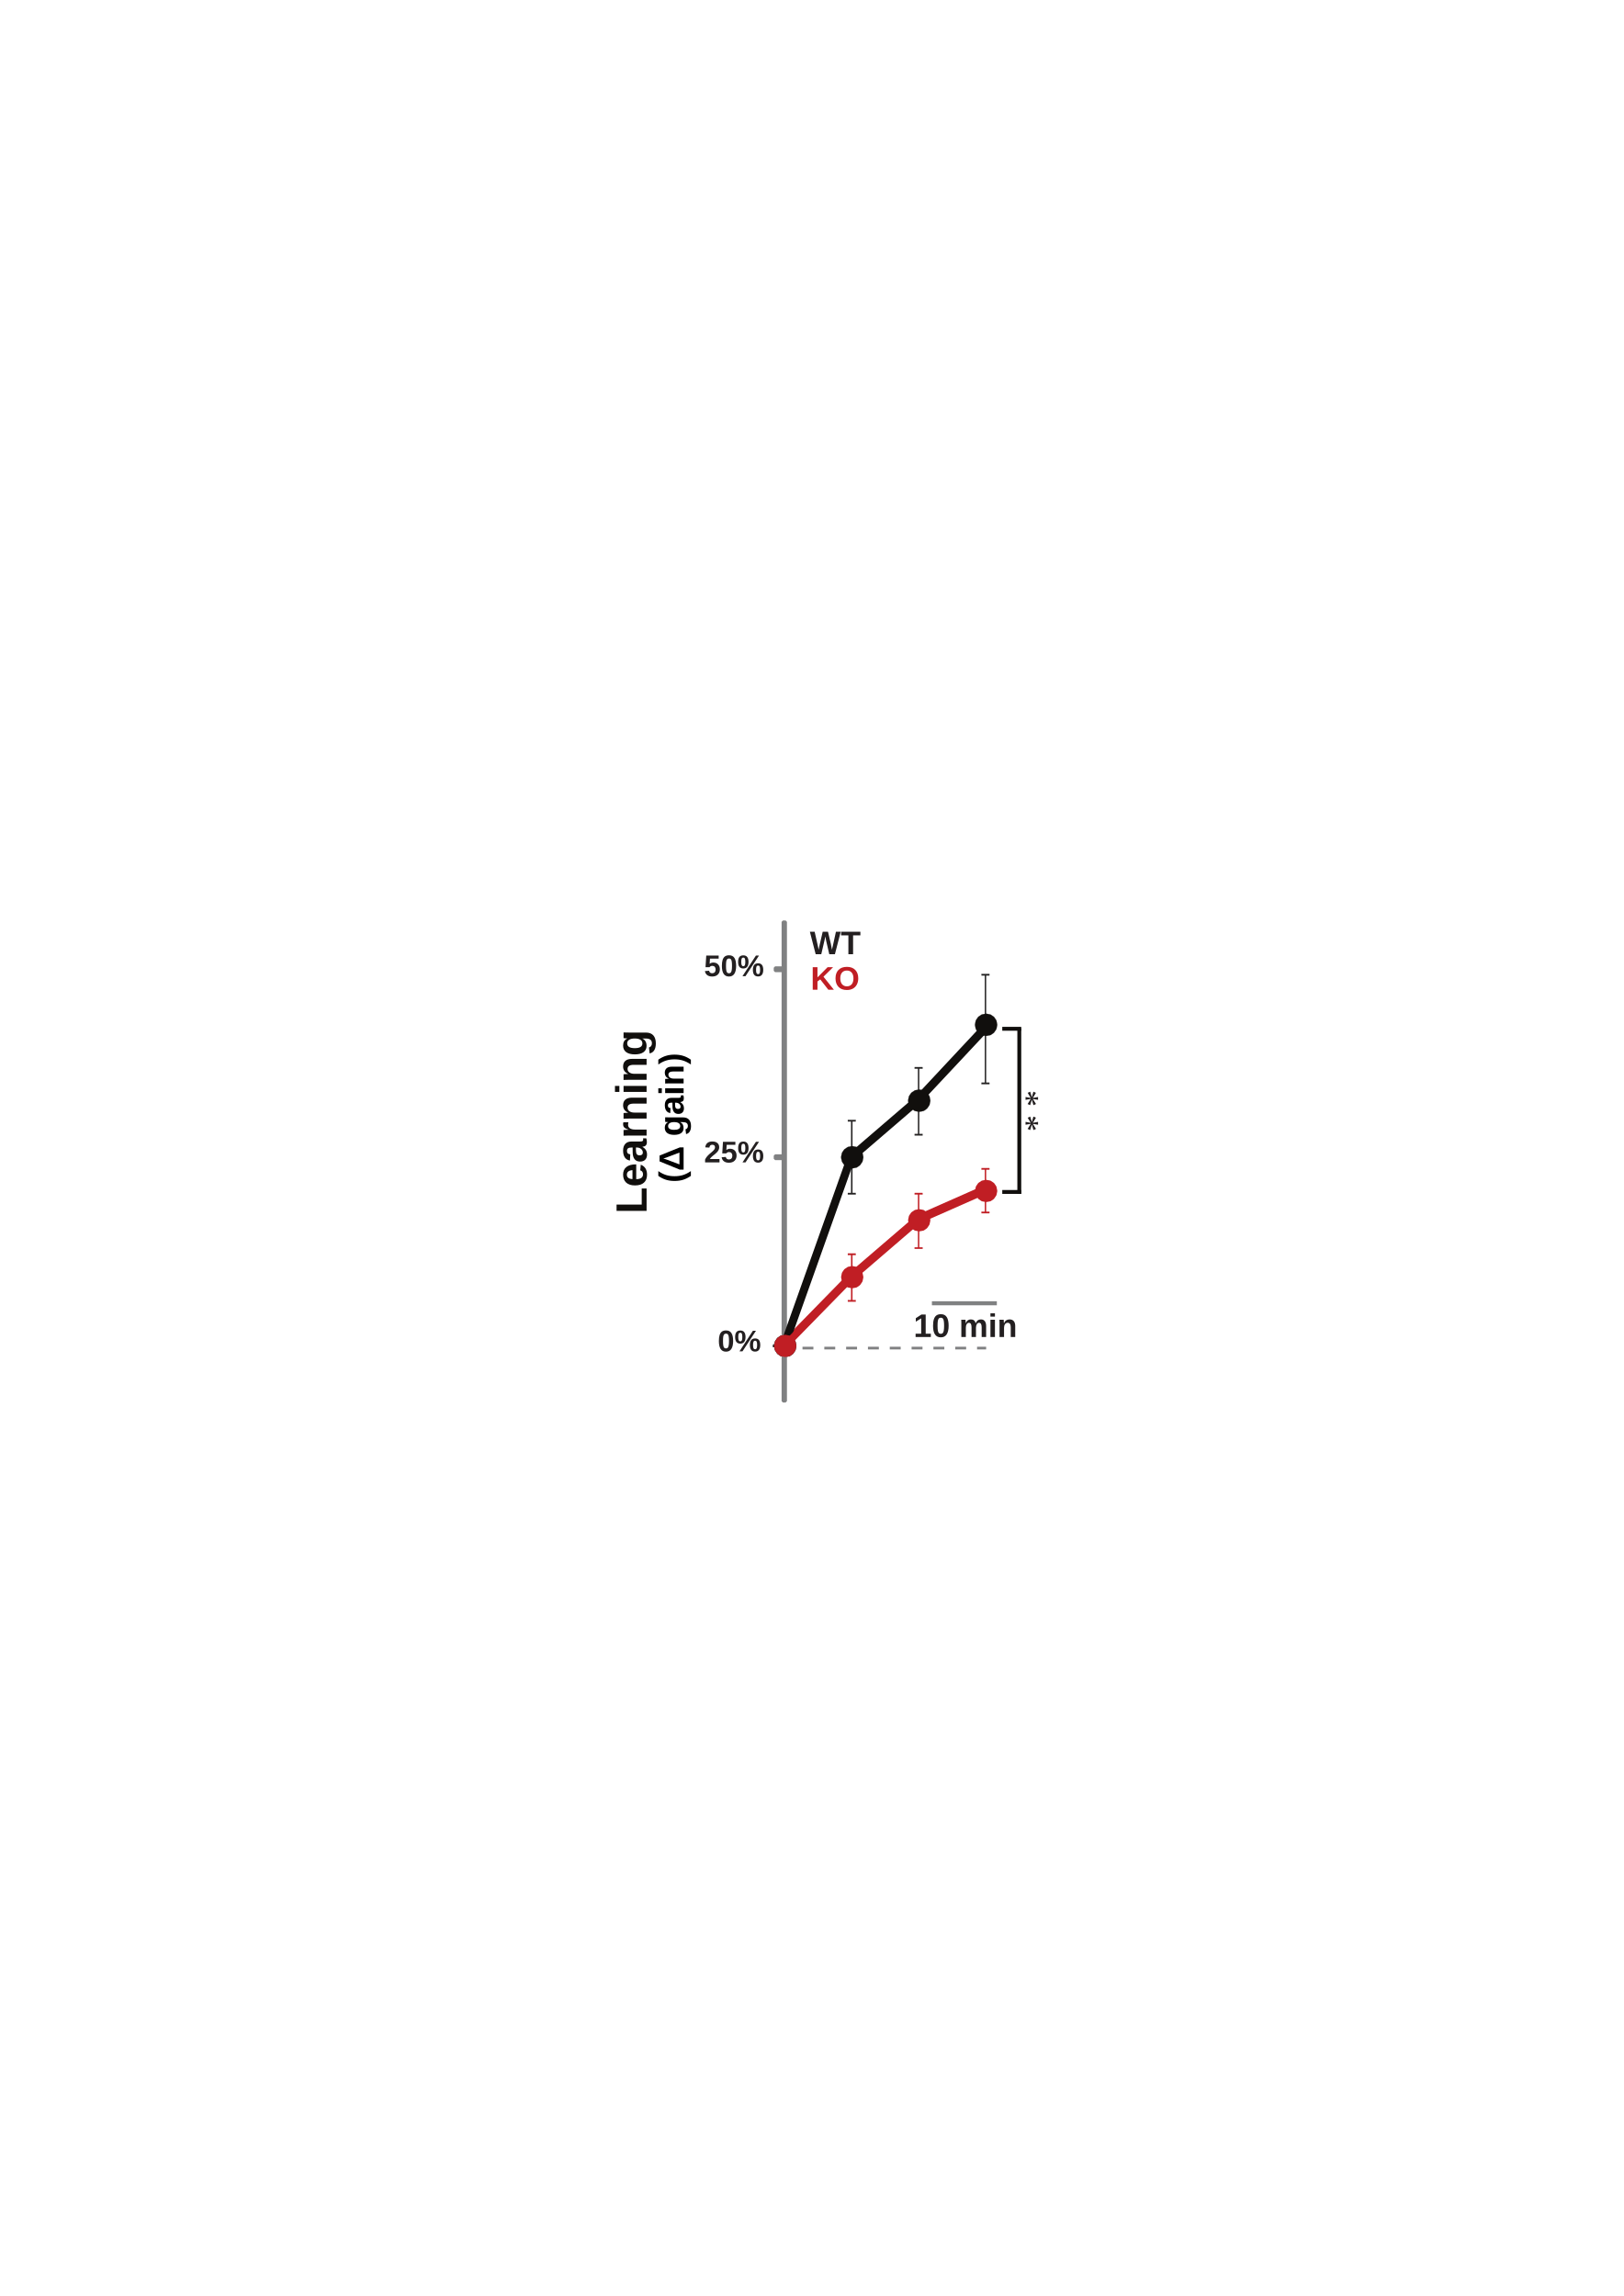
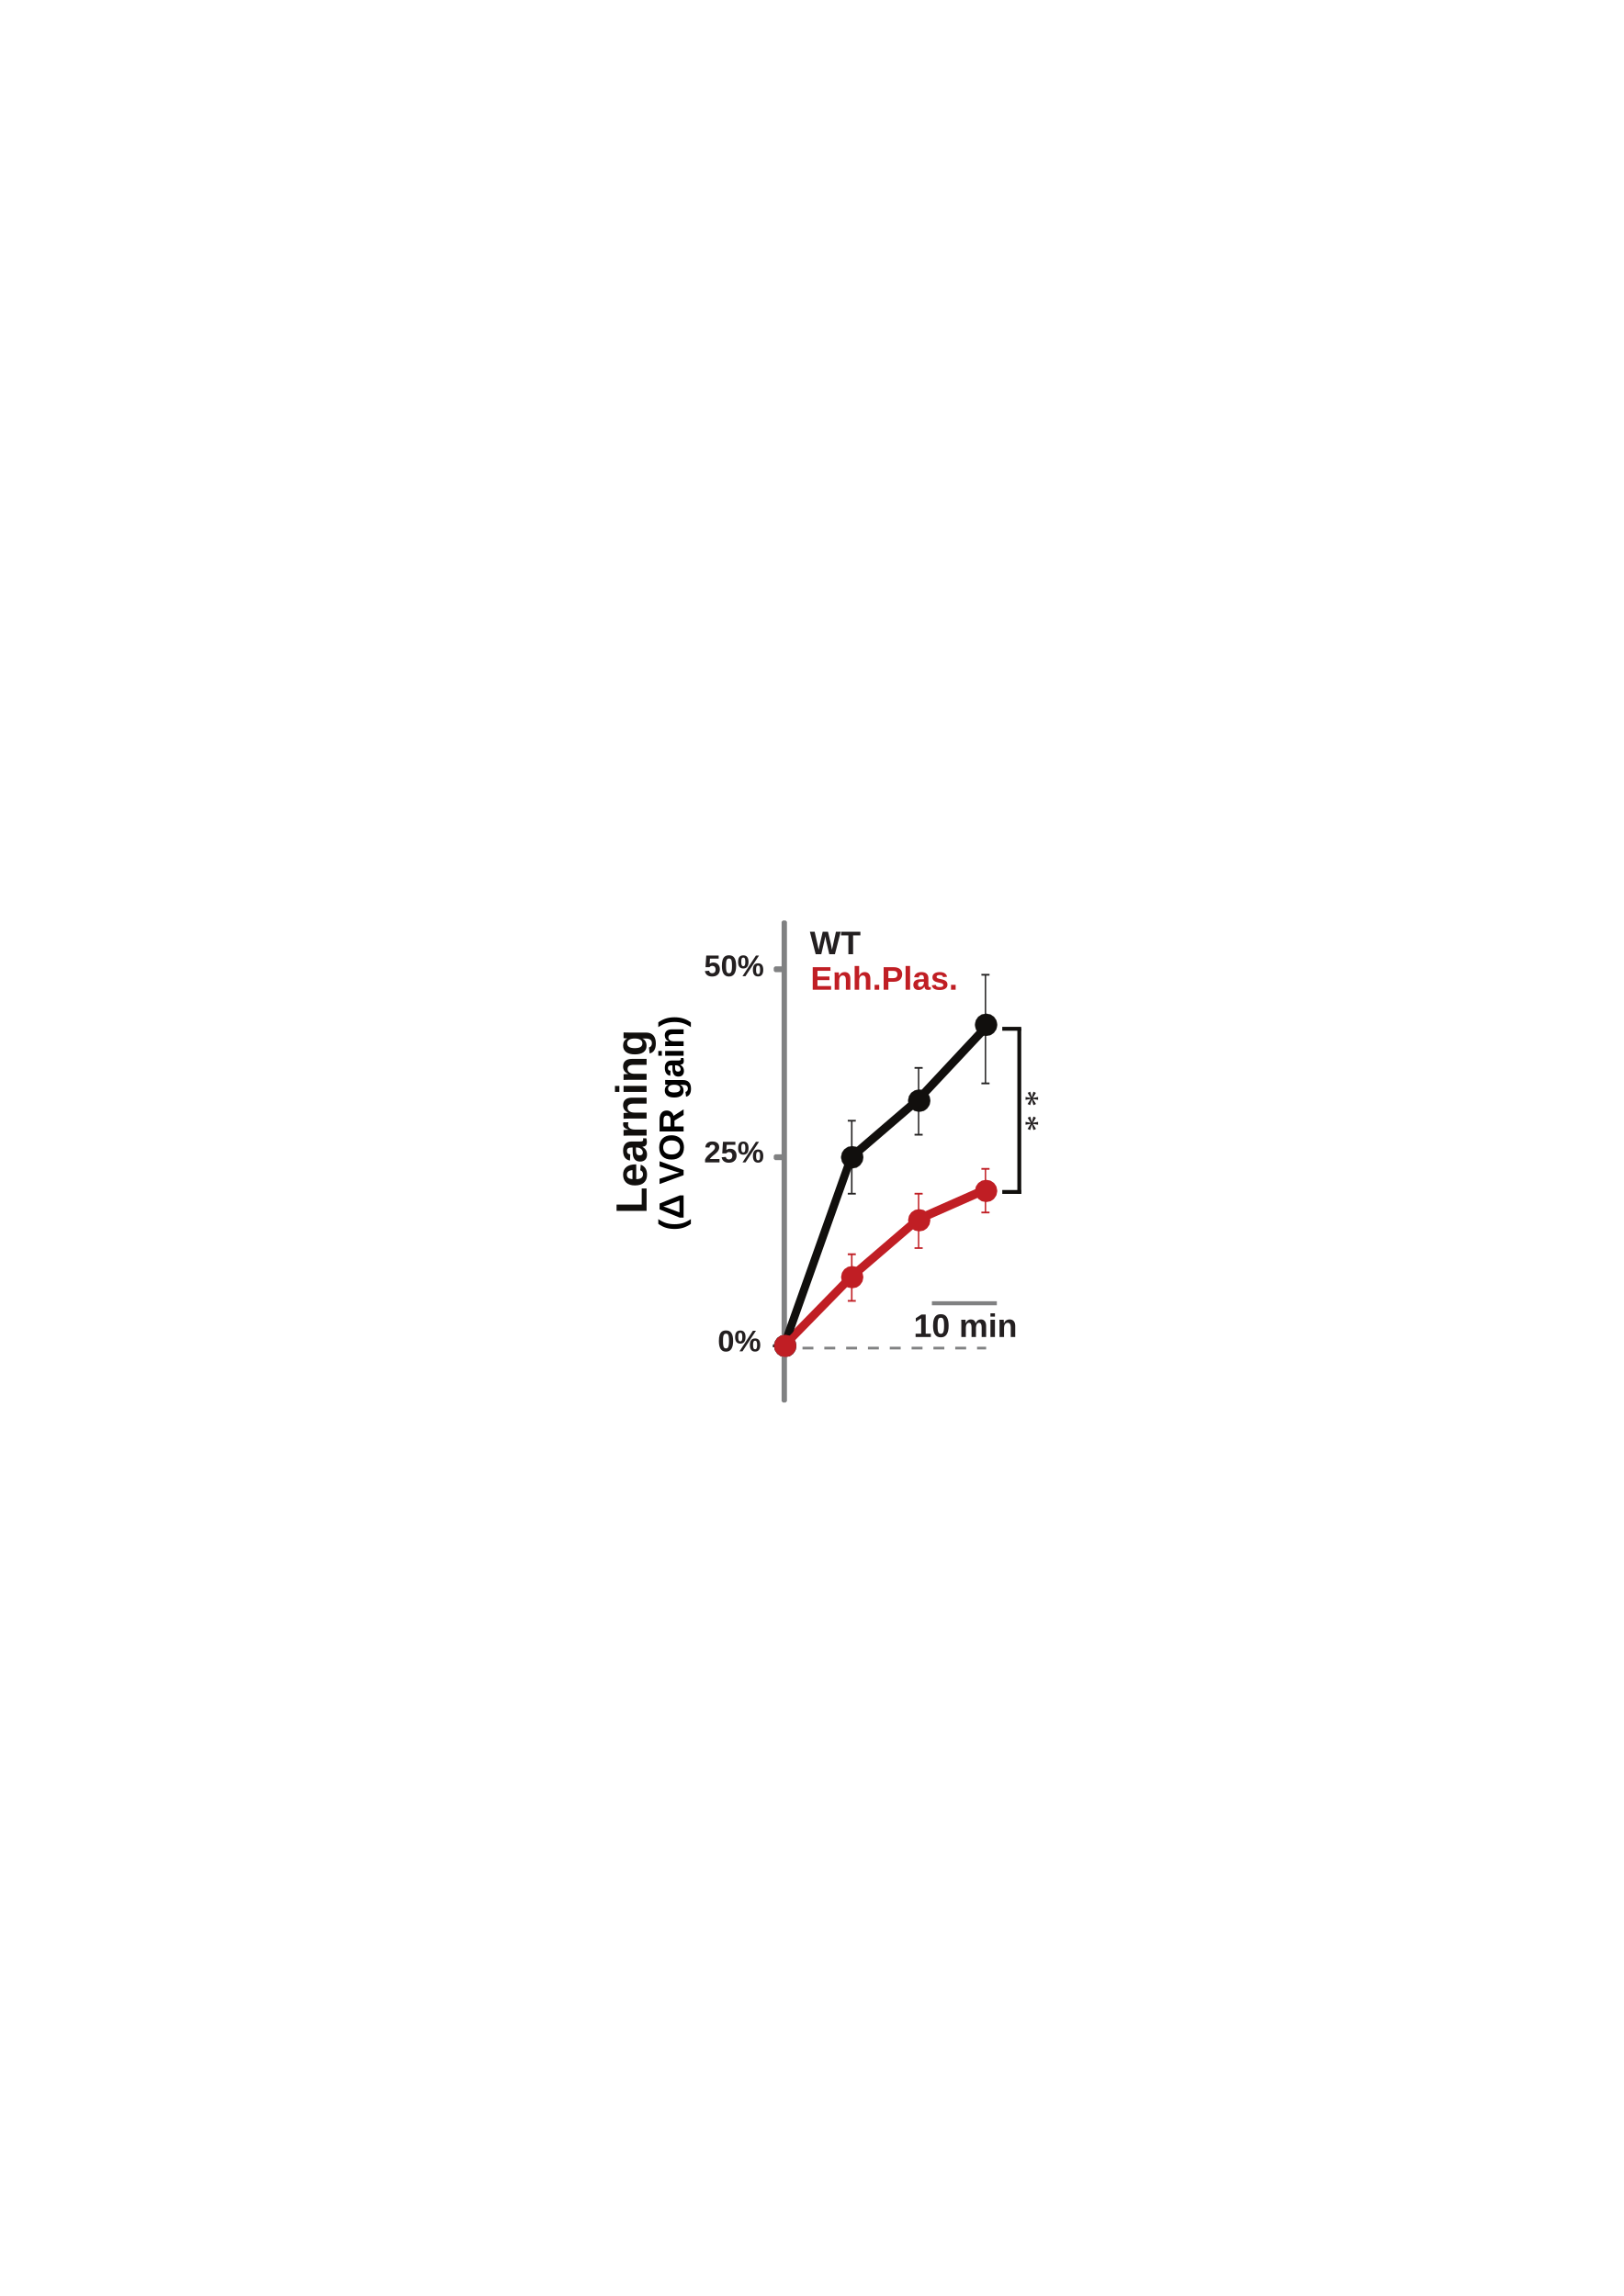
<svg xmlns="http://www.w3.org/2000/svg" width="744.094" height="1052.362" id="svg5054" version="1.1">
  <defs id="defs5056" />
  <g id="layer1">
    <path id="path184" style="fill:none;stroke:#808182;stroke-width:1.875;stroke-linecap:butt;stroke-linejoin:bevel;stroke-miterlimit:10;stroke-opacity:1;stroke-dasharray:none" d="m 427.069,597.349 29.755,0" />
    <text style="font-size:15px" id="text186" x="418.654" y="612.824">
      <tspan style="font-size:15px;font-variant:normal;font-weight:bold;writing-mode:lr-tb;fill:#231f20;fill-opacity:1;fill-rule:nonzero;stroke:none;font-family:Arial;-inkscape-font-specification:Arial-BoldMT" x="418.654 426.994 435.334 439.504 452.839 457.009" y="612.824" id="tspan188">10 min</tspan>
    </text>
    <path d="m 362.827,615.467 0.149,0.359 -0.9,-1.316 0.261,0.24 -1.312,-0.876 0.3,0.117 -1.651,-0.318 0.339,0 -1.653,0.318 0.3,-0.117 -1.314,0.876 0.264,-0.24 -0.902,1.316 0.151,-0.359 -0.339,1.636 0,-0.441 0.339,1.596 -0.151,-0.36 0.902,1.319 -0.225,-0.241 1.312,0.917 -0.338,-0.119 1.653,0.318 -0.339,0 1.651,-0.318 -0.338,0.119 1.314,-0.917 -0.225,0.241 0.9,-1.319 -0.149,0.36 0.338,-1.596 0,0.441 -0.338,-1.636 z m 2.101,1.195 c 0.037,0.16 0.037,0.281 0,0.441 l -0.338,1.591 c -0.037,0.122 -0.076,0.241 -0.151,0.36 l -0.901,1.317 c -0.074,0.077 -0.149,0.16 -0.225,0.239 l -1.312,0.917 c -0.113,0.039 -0.226,0.119 -0.339,0.119 l -1.65,0.319 c -0.114,0.04 -0.226,0.04 -0.339,0 l -1.651,-0.319 c -0.115,0 -0.225,-0.08 -0.338,-0.119 l -1.315,-0.917 c -0.075,-0.079 -0.15,-0.161 -0.225,-0.239 l -0.9,-1.317 c -0.076,-0.119 -0.114,-0.237 -0.151,-0.36 l -0.338,-1.591 c -0.037,-0.16 -0.037,-0.281 0,-0.441 l 0.338,-1.633 c 0.037,-0.122 0.075,-0.24 0.151,-0.359 l 0.9,-1.316 c 0.075,-0.08 0.15,-0.163 0.264,-0.24 l 1.312,-0.877 c 0.076,-0.037 0.186,-0.121 0.301,-0.121 l 1.651,-0.318 c 0.113,-0.041 0.225,-0.041 0.339,0 l 1.65,0.318 c 0.113,0 0.226,0.084 0.301,0.121 l 1.312,0.877 c 0.114,0.077 0.189,0.16 0.263,0.24 l 0.901,1.316 c 0.075,0.119 0.114,0.236 0.151,0.359 l 0.338,1.633 z" style="fill:#110f0d;fill-opacity:1;fill-rule:nonzero;stroke:none" id="path284" />
    <path id="path288" style="fill:none;stroke:#110f0d;stroke-width:0.077;stroke-linecap:butt;stroke-linejoin:round;stroke-miterlimit:10;stroke-opacity:1;stroke-dasharray:none" d="m 362.827,615.467 0.149,0.359 -0.9,-1.316 0.261,0.24 -1.312,-0.876 0.3,0.117 -1.651,-0.318 0.339,0 -1.653,0.318 0.3,-0.117 -1.314,0.876 0.264,-0.24 -0.902,1.316 0.151,-0.359 -0.339,1.636 0,-0.441 0.339,1.596 -0.151,-0.36 0.902,1.319 -0.225,-0.241 1.312,0.917 -0.338,-0.119 1.653,0.318 -0.339,0 1.651,-0.318 -0.338,0.119 1.314,-0.917 -0.225,0.241 0.9,-1.319 -0.149,0.36 0.338,-1.596 0,0.441 -0.338,-1.636 z m 2.101,1.195 c 0.037,0.16 0.037,0.281 0,0.441 l -0.338,1.591 c -0.037,0.122 -0.076,0.241 -0.151,0.36 l -0.901,1.317 c -0.074,0.077 -0.149,0.16 -0.225,0.239 l -1.312,0.917 c -0.113,0.039 -0.226,0.119 -0.339,0.119 l -1.65,0.319 c -0.114,0.04 -0.226,0.04 -0.339,0 l -1.651,-0.319 c -0.115,0 -0.225,-0.08 -0.338,-0.119 l -1.315,-0.917 c -0.075,-0.079 -0.15,-0.161 -0.225,-0.239 l -0.9,-1.317 c -0.076,-0.119 -0.114,-0.237 -0.151,-0.36 l -0.338,-1.591 c -0.037,-0.16 -0.037,-0.281 0,-0.441 l 0.338,-1.633 c 0.037,-0.122 0.075,-0.24 0.151,-0.359 l 0.9,-1.316 c 0.075,-0.08 0.15,-0.163 0.264,-0.24 l 1.312,-0.877 c 0.076,-0.037 0.186,-0.121 0.301,-0.121 l 1.651,-0.318 c 0.113,-0.041 0.225,-0.041 0.339,0 l 1.65,0.318 c 0.113,0 0.226,0.084 0.301,0.121 l 1.312,0.877 c 0.114,0.077 0.189,0.16 0.263,0.24 l 0.901,1.316 c 0.075,0.119 0.114,0.236 0.151,0.359 l 0.338,1.633 z" />
    <path d="m 364.047,616.88 c 0,2.275 -1.877,4.146 -4.206,4.146 -2.326,0 -4.204,-1.871 -4.204,-4.146 0,-2.312 1.877,-4.145 4.204,-4.145 2.329,0 4.206,1.833 4.206,4.145" style="fill:#110f0d;fill-opacity:1;fill-rule:nonzero;stroke:none" id="path290" />
    <path id="path294" style="fill:none;stroke:#c01e24;stroke-width:1.249;stroke-linecap:butt;stroke-linejoin:bevel;stroke-miterlimit:10;stroke-opacity:1;stroke-dasharray:none" d="m 358.661,615.48 30.629,-31.325 30.704,-26.386 c 0.076,-0.087 0.19,-0.177 0.263,-0.223 l 30.631,-13.527 c 0.639,-0.266 1.315,0.134 1.54,0.848 0.263,0.754 -0.075,1.555 -0.675,1.821 l -30.63,13.53 0.263,-0.18 -30.558,26.299 -30.629,31.323 c -0.489,0.492 -1.239,0.446 -1.69,-0.175 -0.412,-0.579 -0.375,-1.47 0.152,-2.004 z" />
    <path id="path298" style="fill:none;stroke:#808182;stroke-width:1.249;stroke-linecap:butt;stroke-linejoin:bevel;stroke-miterlimit:10;stroke-opacity:1;stroke-dasharray:5, 5;stroke-dashoffset:0" d="m 357.757,617.895 94.162,0" />
    <text transform="matrix(0,-0.9999937,1.000006,0,0,0)" id="text300" x="-556.335" y="296.314" style="font-size:15px">
      <tspan style="font-size:20px;font-variant:normal;font-weight:bold;writing-mode:lr-tb;fill:#110f0d;fill-opacity:1;fill-rule:nonzero;stroke:none;font-family:Arial;-inkscape-font-specification:Arial-BoldMT" x="-556.335 -544.115 -532.994 -521.874 -514.094 -501.874 -496.314 -484.094" y="296.314" id="tspan302">Learning</tspan>
      <tspan style="font-size:20px;font-variant:normal;font-weight:bold;writing-mode:lr-tb;fill:#110f0d;fill-opacity:1;fill-rule:nonzero;stroke:none;font-family:Arial;-inkscape-font-specification:Arial-BoldMT" x="-556.335 -544.115 -532.994 -521.874 -514.094 -501.874 -496.314 -484.094" y="296.314" id="tspan5223" />
    </text>
    <text style="font-size:15px" id="text308" x="371.13" y="437.372">
      <tspan style="font-size:15px;font-variant:normal;font-weight:bold;writing-mode:lr-tb;fill:#231f20;fill-opacity:1;fill-rule:nonzero;stroke:none;font-family:Arial;-inkscape-font-specification:Arial-BoldMT" x="371.13 385.29" y="437.372" id="tspan310">WT</tspan>
    </text>
    <text style="font-size:15px" id="text352" x="322.636" y="532.791">
      <tspan style="font-size:13.75px;font-variant:normal;font-weight:bold;writing-mode:lr-tb;fill:#231f20;fill-opacity:1;fill-rule:nonzero;stroke:none;font-family:Arial;-inkscape-font-specification:Arial-BoldMT" x="322.636 330.281 337.926" y="532.791" id="tspan354">25%</tspan>
    </text>
    <text style="font-size:15px" id="text356" x="328.893" y="619.389">
      <tspan style="font-size:13.75px;font-variant:normal;font-weight:bold;writing-mode:lr-tb;fill:#231f20;fill-opacity:1;fill-rule:nonzero;stroke:none;font-family:Arial;-inkscape-font-specification:Arial-BoldMT" x="328.893 336.538" y="619.389" id="tspan358">0%</tspan>
    </text>
    <text style="font-size:15px" id="text360" x="322.623" y="447.445">
      <tspan style="font-size:13.75px;font-variant:normal;font-weight:bold;writing-mode:lr-tb;fill:#231f20;fill-opacity:1;fill-rule:nonzero;stroke:none;font-family:Arial;-inkscape-font-specification:Arial-BoldMT" x="322.623 330.268 337.913" y="447.445" id="tspan362">50%</tspan>
    </text>
    <path d="m 358.81,422.51 1.201,0 0,219.704 -1.201,0 0,-219.704 z" style="fill:none;stroke:#808182;stroke-width:1.249;stroke-linecap:butt;stroke-linejoin:bevel;stroke-miterlimit:10;stroke-opacity:1;stroke-dasharray:none" id="path364" />
    <path d="m 355.206,443.547 4.204,0 0,1.425 -4.204,0 0,-1.425 z m 0,86.145 4.204,0 0,1.425 -4.204,0 0,-1.425 z m 0,86.146 4.204,0 0,1.421 -4.204,0 0,-1.421 z" style="fill:#808182;fill-opacity:1;fill-rule:nonzero;stroke:#808182;stroke-width:1.249;stroke-linecap:butt;stroke-linejoin:bevel;stroke-miterlimit:10;stroke-opacity:1;stroke-dasharray:none" id="path366" />
    <path id="path370" style="fill:none;stroke:#242222;stroke-width:1.249;stroke-linecap:butt;stroke-linejoin:round;stroke-miterlimit:10;stroke-opacity:1;stroke-dasharray:none" d="m 354.159,616.905 3.604,0 m -3.604,0 3.604,0 m -1.802,0 0,0" />
    <path d="m 388.538,513.672 3.604,0 -3.604,0 z m 0,33.461 3.604,0 -3.604,0 z m 1.801,0 0,-16.73 0,-16.731 0,33.461 z" style="fill:#110f0d;fill-opacity:1;fill-rule:nonzero;stroke:none" id="path372" />
    <path d="m 388.539,513.317 3.604,0 0,0.713 -3.604,0 0,-0.713 z m 0,33.464 3.604,0 0,0.708 -3.604,0 0,-0.708 z m 1.502,0.352 0,-16.73 0,-16.73 0.6,0 0,16.73 0,16.73 -0.6,0 z" style="fill:#242222;fill-opacity:1;fill-rule:nonzero;stroke:none" id="path374" />
    <path d="m 388.539,513.317 3.604,0 0,0.713 -3.604,0 0,-0.713 z m 0,33.464 3.604,0 0,0.708 -3.604,0 0,-0.708 z m 1.502,0.352 0,-16.73 0,-16.73 0.6,0 0,16.73 0,16.73 -0.6,0 z" style="fill:none;stroke:#242222;stroke-width:0.077;stroke-linecap:butt;stroke-linejoin:round;stroke-miterlimit:10;stroke-opacity:1;stroke-dasharray:none" id="path376" />
    <path d="m 419.168,489.468 3.604,0 -3.604,0 z m 0,30.613 3.604,0 -3.604,0 z m 1.801,0 0,-15.307 0,-15.305 0,30.613 z" style="fill:#110f0d;fill-opacity:1;fill-rule:nonzero;stroke:none" id="path378" />
    <path d="m 419.169,489.112 3.604,0 0,0.709 -3.604,0 0,-0.709 z m 0,30.613 3.604,0 0,0.709 -3.604,0 0,-0.709 z m 1.501,0.357 0,-15.307 0,-15.306 0.601,0 0,15.306 0,15.307 -0.601,0 z" style="fill:#242222;fill-opacity:1;fill-rule:nonzero;stroke:none" id="path380" />
    <path d="m 419.169,489.112 3.604,0 0,0.71 -3.604,0 0,-0.71 z m 0,30.613 3.604,0 0,0.71 -3.604,0 0,-0.71 z m 1.501,0.357 0,-15.307 0,-15.306 0.601,0 0,15.306 0,15.307 -0.601,0 z" style="fill:none;stroke:#242222;stroke-width:0.077;stroke-linecap:butt;stroke-linejoin:round;stroke-miterlimit:10;stroke-opacity:1;stroke-dasharray:none" id="path382" />
    <path d="m 449.799,446.751 3.604,0 -3.604,0 z m 0,49.836 3.604,0 -3.604,0 z m 1.801,0 0,-24.919 0,-24.918 0,49.836 z" style="fill:#110f0d;fill-opacity:1;fill-rule:nonzero;stroke:none" id="path384" />
    <path d="m 449.799,446.394 3.604,0 0,0.71 -3.604,0 0,-0.71 z m 0,49.837 3.604,0 0,0.711 -3.604,0 0,-0.711 z m 1.501,0.355 0,-24.919 0,-24.916 0.601,0 0,24.916 0,24.919 -0.601,0 z" style="fill:#242222;fill-opacity:1;fill-rule:nonzero;stroke:none" id="path386" />
    <path d="m 449.799,446.394 3.604,0 0,0.711 -3.604,0 0,-0.711 z m 0,49.837 3.604,0 0,0.711 -3.604,0 0,-0.711 z m 1.501,0.355 0,-24.919 0,-24.916 0.601,0 0,24.916 0,24.919 -0.601,0 z" style="fill:none;stroke:#242222;stroke-width:0.077;stroke-linecap:butt;stroke-linejoin:round;stroke-miterlimit:10;stroke-opacity:1;stroke-dasharray:none" id="path388" />
    <path d="m 388.538,574.9 3.604,0 -3.604,0 z m 0,21.356 3.604,0 -3.604,0 z m 1.801,0 0,-10.676 0,-10.68 0,21.356 z" style="fill:#110f0d;fill-opacity:1;fill-rule:nonzero;stroke:none" id="path390" />
    <path d="m 388.539,574.544 3.604,0 0,0.711 -3.604,0 0,-0.711 z m 0,21.359 3.604,0 0,0.714 -3.604,0 0,-0.714 z m 1.502,0.354 0,-10.676 0,-10.68 0.6,0 0,10.68 0,10.676 -0.6,0 z" style="fill:#c01e24;fill-opacity:1;fill-rule:nonzero;stroke:none" id="path392" />
    <path d="m 388.539,574.544 3.604,0 0,0.711 -3.604,0 0,-0.711 z m 0,21.359 3.604,0 0,0.714 -3.604,0 0,-0.714 z m 1.502,0.354 0,-10.676 0,-10.68 0.6,0 0,10.68 0,10.676 -0.6,0 z" style="fill:none;stroke:#c01e24;stroke-width:0.077;stroke-linecap:butt;stroke-linejoin:round;stroke-miterlimit:10;stroke-opacity:1;stroke-dasharray:none" id="path394" />
    <path d="m 419.168,547.133 3.604,0 -3.604,0 z m 0,24.919 3.604,0 -3.604,0 z m 1.801,0 0,-12.459 0,-12.46 0,24.919 z" style="fill:#110f0d;fill-opacity:1;fill-rule:nonzero;stroke:none" id="path396" />
    <path d="m 419.169,546.78 3.604,0 0,0.708 -3.604,0 0,-0.708 z m 0,24.915 3.604,0 0,0.713 -3.604,0 0,-0.713 z m 1.501,0.356 0,-12.459 0,-12.46 0.601,0 0,12.46 0,12.459 -0.601,0 z" style="fill:#c01e24;fill-opacity:1;fill-rule:nonzero;stroke:none" id="path398" />
    <path d="m 419.169,546.78 3.604,0 0,0.708 -3.604,0 0,-0.708 z m 0,24.915 3.604,0 0,0.713 -3.604,0 0,-0.713 z m 1.501,0.356 0,-12.459 0,-12.46 0.601,0 0,12.46 0,12.459 -0.601,0 z" style="fill:none;stroke:#c01e24;stroke-width:0.077;stroke-linecap:butt;stroke-linejoin:round;stroke-miterlimit:10;stroke-opacity:1;stroke-dasharray:none" id="path400" />
    <path d="m 449.799,535.744 3.604,0 -3.604,0 z m 0,19.979 3.604,0 -3.604,0 z m 1.801,0 0,-9.965 0,-10.014 0,19.979 z" style="fill:#110f0d;fill-opacity:1;fill-rule:nonzero;stroke:none" id="path402" />
    <path d="m 449.799,535.389 3.604,0 0,0.71 -3.604,0 0,-0.71 z m 0,19.976 3.604,0 0,0.714 -3.604,0 0,-0.714 z m 1.501,0.357 0,-9.965 0,-10.014 0.601,0 0,10.014 0,9.965 -0.601,0 z" style="fill:#c01e24;fill-opacity:1;fill-rule:nonzero;stroke:none" id="path404" />
    <path d="m 449.799,535.389 3.604,0 0,0.71 -3.604,0 0,-0.71 z m 0,19.976 3.604,0 0,0.714 -3.604,0 0,-0.714 z m 1.501,0.357 0,-9.965 0,-10.014 0.601,0 0,10.014 0,9.965 -0.601,0 z" style="fill:none;stroke:#c01e24;stroke-width:0.077;stroke-linecap:butt;stroke-linejoin:round;stroke-miterlimit:10;stroke-opacity:1;stroke-dasharray:none" id="path406" />
    <path d="m 358.322,616.014 30.63,-86.142 c 0.074,-0.223 0.224,-0.446 0.412,-0.579 l 30.63,-26.344 30.517,-32.66 c 0.487,-0.534 1.239,-0.489 1.689,0.091 0.451,0.578 0.414,1.468 -0.075,2.001 l -30.742,32.836 -30.63,26.345 0.412,-0.58 -30.63,86.145 c -0.263,0.711 -0.976,1.069 -1.576,0.756 -0.601,-0.311 -0.901,-1.156 -0.637,-1.87" style="fill:#110f0d;fill-opacity:1;fill-rule:nonzero;stroke:none" id="path408" />
    <path id="path412" style="fill:none;stroke:#110f0d;stroke-width:1.249;stroke-linecap:butt;stroke-linejoin:bevel;stroke-miterlimit:10;stroke-opacity:1;stroke-dasharray:none" d="m 358.322,616.014 30.63,-86.142 c 0.074,-0.223 0.224,-0.446 0.412,-0.579 l 30.63,-26.344 30.517,-32.66 c 0.487,-0.534 1.239,-0.489 1.689,0.091 0.451,0.578 0.414,1.468 -0.075,2.001 l -30.742,32.836 -30.63,26.345 0.412,-0.58 -30.63,86.145 c -0.263,0.711 -0.976,1.069 -1.576,0.756 -0.601,-0.311 -0.901,-1.156 -0.637,-1.87 z" />
    <path d="m 358.661,615.48 30.629,-31.325 30.704,-26.386 c 0.076,-0.087 0.19,-0.177 0.263,-0.223 l 30.631,-13.527 c 0.639,-0.266 1.315,0.134 1.54,0.848 0.263,0.754 -0.075,1.555 -0.675,1.821 l -30.63,13.53 0.263,-0.18 -30.558,26.299 -30.629,31.323 c -0.489,0.492 -1.239,0.446 -1.69,-0.175 -0.412,-0.579 -0.375,-1.47 0.152,-2.004" style="fill:#c01e24;fill-opacity:1;fill-rule:nonzero;stroke:none" id="path414" />
    <path id="path418" style="fill:none;stroke:#110f0d;stroke-width:1.783;stroke-linecap:square;stroke-linejoin:miter;stroke-miterlimit:10;stroke-opacity:1;stroke-dasharray:none" d="m 467.11,472.177 0,74.147" />
    <path id="path422" style="fill:none;stroke:#110f0d;stroke-width:1.783;stroke-linecap:square;stroke-linejoin:miter;stroke-miterlimit:10;stroke-opacity:1;stroke-dasharray:none" d="m 460.2,471.541 6.91,0" />
    <path id="path426" style="fill:none;stroke:#110f0d;stroke-width:1.783;stroke-linecap:square;stroke-linejoin:miter;stroke-miterlimit:10;stroke-opacity:1;stroke-dasharray:none" d="m 460.2,546.325 6.91,0" />
    <path d="m 424.237,557.889 0.149,0.359 -0.901,-1.316 0.263,0.24 -1.312,-0.876 0.3,0.117 -1.651,-0.318 0.339,0 -1.653,0.318 0.3,-0.117 -1.314,0.876 0.264,-0.24 -0.902,1.316 0.151,-0.359 -0.339,1.636 0,-0.441 0.339,1.596 -0.151,-0.36 0.902,1.319 -0.225,-0.241 1.312,0.917 -0.338,-0.119 1.653,0.318 -0.339,0 1.651,-0.318 -0.338,0.119 1.314,-0.917 -0.226,0.241 0.901,-1.319 -0.149,0.36 0.338,-1.596 0,0.441 -0.338,-1.636 z m 2.101,1.195 c 0.037,0.16 0.037,0.281 0,0.441 l -0.338,1.591 c -0.037,0.122 -0.076,0.241 -0.151,0.36 l -0.901,1.317 c -0.074,0.077 -0.149,0.159 -0.225,0.239 l -1.312,0.917 c -0.113,0.039 -0.226,0.119 -0.339,0.119 l -1.65,0.319 c -0.114,0.04 -0.226,0.04 -0.339,0 l -1.651,-0.319 c -0.116,0 -0.225,-0.08 -0.338,-0.119 l -1.315,-0.917 c -0.075,-0.08 -0.15,-0.161 -0.225,-0.239 l -0.9,-1.317 c -0.076,-0.119 -0.114,-0.237 -0.152,-0.36 l -0.336,-1.591 c -0.037,-0.16 -0.037,-0.281 0,-0.441 l 0.336,-1.633 c 0.039,-0.124 0.076,-0.24 0.152,-0.359 l 0.9,-1.316 c 0.075,-0.08 0.15,-0.163 0.264,-0.24 l 1.312,-0.877 c 0.076,-0.037 0.185,-0.121 0.301,-0.121 l 1.651,-0.318 c 0.113,-0.041 0.225,-0.041 0.339,0 l 1.65,0.318 c 0.113,0 0.226,0.084 0.301,0.121 l 1.312,0.877 c 0.114,0.077 0.189,0.16 0.263,0.24 l 0.901,1.316 c 0.075,0.119 0.114,0.235 0.151,0.359 l 0.338,1.633 z" style="fill:#c01e24;fill-opacity:1;fill-rule:nonzero;stroke:none" id="path446" />
    <path d="m 425.457,559.302 c 0,2.275 -1.877,4.146 -4.206,4.146 -2.326,0 -4.204,-1.871 -4.204,-4.146 0,-2.312 1.877,-4.145 4.204,-4.145 2.329,0 4.206,1.833 4.206,4.145" style="fill:#c01e24;fill-opacity:1;fill-rule:nonzero;stroke:none" id="path448" />
    <path d="m 454.886,468.305 0.149,0.359 -0.901,-1.316 0.263,0.24 -1.312,-0.876 0.3,0.117 -1.651,-0.318 0.339,0 -1.653,0.318 0.3,-0.117 -1.314,0.876 0.264,-0.24 -0.902,1.316 0.151,-0.359 -0.339,1.636 0,-0.441 0.339,1.596 -0.151,-0.36 0.902,1.319 -0.225,-0.241 1.312,0.917 -0.338,-0.119 1.653,0.318 -0.339,0 1.651,-0.318 -0.338,0.119 1.314,-0.917 -0.226,0.241 0.901,-1.319 -0.149,0.36 0.338,-1.596 0,0.441 -0.338,-1.636 z m 2.101,1.195 c 0.037,0.16 0.037,0.281 0,0.441 l -0.338,1.591 c -0.037,0.122 -0.076,0.241 -0.151,0.36 l -0.901,1.317 c -0.074,0.077 -0.149,0.159 -0.225,0.239 l -1.312,0.917 c -0.113,0.039 -0.226,0.119 -0.339,0.119 l -1.65,0.319 c -0.114,0.04 -0.226,0.04 -0.339,0 l -1.651,-0.319 c -0.115,0 -0.225,-0.08 -0.338,-0.119 l -1.315,-0.917 c -0.075,-0.08 -0.15,-0.161 -0.225,-0.239 l -0.9,-1.317 c -0.076,-0.119 -0.114,-0.237 -0.151,-0.36 l -0.338,-1.591 c -0.037,-0.16 -0.037,-0.281 0,-0.441 l 0.338,-1.633 c 0.037,-0.124 0.075,-0.24 0.151,-0.359 l 0.9,-1.316 c 0.075,-0.08 0.15,-0.163 0.264,-0.24 l 1.312,-0.877 c 0.076,-0.037 0.186,-0.121 0.301,-0.121 l 1.651,-0.318 c 0.113,-0.041 0.225,-0.041 0.339,0 l 1.65,0.318 c 0.113,0 0.226,0.084 0.301,0.121 l 1.312,0.877 c 0.114,0.077 0.189,0.16 0.263,0.24 l 0.901,1.316 c 0.075,0.119 0.114,0.235 0.151,0.359 l 0.338,1.633 z" style="fill:#110f0d;fill-opacity:1;fill-rule:nonzero;stroke:none" id="path450" />
    <path id="path454" style="fill:none;stroke:#110f0d;stroke-width:0.077;stroke-linecap:butt;stroke-linejoin:round;stroke-miterlimit:10;stroke-opacity:1;stroke-dasharray:none" d="m 454.886,468.305 0.149,0.359 -0.901,-1.316 0.263,0.24 -1.312,-0.876 0.3,0.117 -1.651,-0.318 0.339,0 -1.653,0.318 0.3,-0.117 -1.314,0.876 0.264,-0.24 -0.902,1.316 0.151,-0.359 -0.339,1.636 0,-0.441 0.339,1.596 -0.151,-0.36 0.902,1.319 -0.225,-0.241 1.312,0.917 -0.338,-0.119 1.653,0.318 -0.339,0 1.651,-0.318 -0.338,0.119 1.314,-0.917 -0.226,0.241 0.901,-1.319 -0.149,0.36 0.338,-1.596 0,0.441 -0.338,-1.636 z m 2.101,1.195 c 0.037,0.16 0.037,0.281 0,0.441 l -0.338,1.591 c -0.037,0.122 -0.076,0.241 -0.151,0.36 l -0.901,1.317 c -0.074,0.077 -0.149,0.159 -0.225,0.239 l -1.312,0.917 c -0.113,0.039 -0.226,0.119 -0.339,0.119 l -1.65,0.319 c -0.114,0.04 -0.226,0.04 -0.339,0 l -1.651,-0.319 c -0.115,0 -0.225,-0.08 -0.338,-0.119 l -1.315,-0.917 c -0.075,-0.08 -0.15,-0.161 -0.225,-0.239 l -0.9,-1.317 c -0.076,-0.119 -0.114,-0.237 -0.151,-0.36 l -0.338,-1.591 c -0.037,-0.16 -0.037,-0.281 0,-0.441 l 0.338,-1.633 c 0.037,-0.124 0.075,-0.24 0.151,-0.359 l 0.9,-1.316 c 0.075,-0.08 0.15,-0.163 0.264,-0.24 l 1.312,-0.877 c 0.076,-0.037 0.186,-0.121 0.301,-0.121 l 1.651,-0.318 c 0.113,-0.041 0.225,-0.041 0.339,0 l 1.65,0.318 c 0.113,0 0.226,0.084 0.301,0.121 l 1.312,0.877 c 0.114,0.077 0.189,0.16 0.263,0.24 l 0.901,1.316 c 0.075,0.119 0.114,0.235 0.151,0.359 l 0.338,1.633 z" />
    <path d="m 456.106,469.719 c 0,2.275 -1.877,4.146 -4.206,4.146 -2.326,0 -4.204,-1.871 -4.204,-4.146 0,-2.312 1.877,-4.145 4.204,-4.145 2.329,0 4.206,1.833 4.206,4.145" style="fill:#110f0d;fill-opacity:1;fill-rule:nonzero;stroke:none" id="path456" />
    <path d="m 393.532,529.012 0.149,0.359 -0.901,-1.316 0.263,0.24 -1.312,-0.876 0.3,0.119 -1.651,-0.319 0.339,0 -1.653,0.319 0.3,-0.119 -1.314,0.876 0.264,-0.24 -0.902,1.316 0.151,-0.359 -0.339,1.636 0,-0.441 0.339,1.596 -0.151,-0.36 0.902,1.319 -0.225,-0.241 1.312,0.917 -0.338,-0.119 1.653,0.318 -0.339,0 1.651,-0.318 -0.338,0.119 1.314,-0.917 -0.226,0.241 0.901,-1.319 -0.149,0.36 0.338,-1.596 0,0.441 -0.338,-1.636 z m 2.101,1.195 c 0.037,0.16 0.037,0.281 0,0.441 l -0.338,1.591 c -0.037,0.122 -0.076,0.241 -0.151,0.36 l -0.901,1.317 c -0.074,0.076 -0.149,0.16 -0.225,0.239 l -1.312,0.917 c -0.113,0.039 -0.226,0.12 -0.339,0.12 l -1.65,0.318 c -0.114,0.04 -0.226,0.04 -0.339,0 l -1.651,-0.318 c -0.115,0 -0.225,-0.081 -0.338,-0.12 l -1.315,-0.917 c -0.075,-0.079 -0.15,-0.163 -0.225,-0.239 l -0.9,-1.317 c -0.076,-0.119 -0.114,-0.237 -0.151,-0.36 l -0.338,-1.591 c -0.037,-0.16 -0.037,-0.281 0,-0.441 l 0.338,-1.633 c 0.037,-0.122 0.075,-0.24 0.151,-0.359 l 0.9,-1.316 c 0.075,-0.08 0.15,-0.163 0.264,-0.24 l 1.312,-0.877 c 0.076,-0.037 0.186,-0.12 0.301,-0.12 l 1.651,-0.319 c 0.113,-0.041 0.225,-0.041 0.339,0 l 1.65,0.319 c 0.113,0 0.226,0.083 0.301,0.12 l 1.312,0.877 c 0.114,0.077 0.189,0.16 0.263,0.24 l 0.901,1.316 c 0.075,0.119 0.114,0.236 0.151,0.359 l 0.338,1.633 z" style="fill:#110f0d;fill-opacity:1;fill-rule:nonzero;stroke:none" id="path458" />
    <path id="path462" style="fill:none;stroke:#110f0d;stroke-width:0.077;stroke-linecap:butt;stroke-linejoin:round;stroke-miterlimit:10;stroke-opacity:1;stroke-dasharray:none" d="m 393.532,529.012 0.149,0.359 -0.901,-1.316 0.263,0.24 -1.312,-0.876 0.3,0.119 -1.651,-0.319 0.339,0 -1.653,0.319 0.3,-0.119 -1.314,0.876 0.264,-0.24 -0.902,1.316 0.151,-0.359 -0.339,1.636 0,-0.441 0.339,1.596 -0.151,-0.36 0.902,1.319 -0.225,-0.241 1.312,0.917 -0.338,-0.119 1.653,0.318 -0.339,0 1.651,-0.318 -0.338,0.119 1.314,-0.917 -0.226,0.241 0.901,-1.319 -0.149,0.36 0.338,-1.596 0,0.441 -0.338,-1.636 z m 2.101,1.195 c 0.037,0.16 0.037,0.281 0,0.441 l -0.338,1.591 c -0.037,0.122 -0.076,0.241 -0.151,0.36 l -0.901,1.317 c -0.074,0.076 -0.149,0.16 -0.225,0.239 l -1.312,0.917 c -0.113,0.039 -0.226,0.12 -0.339,0.12 l -1.65,0.318 c -0.114,0.04 -0.226,0.04 -0.339,0 l -1.651,-0.318 c -0.115,0 -0.225,-0.081 -0.338,-0.12 l -1.315,-0.917 c -0.075,-0.079 -0.15,-0.163 -0.225,-0.239 l -0.9,-1.317 c -0.076,-0.119 -0.114,-0.237 -0.151,-0.36 l -0.338,-1.591 c -0.037,-0.16 -0.037,-0.281 0,-0.441 l 0.338,-1.633 c 0.037,-0.122 0.075,-0.24 0.151,-0.359 l 0.9,-1.316 c 0.075,-0.08 0.15,-0.163 0.264,-0.24 l 1.312,-0.877 c 0.076,-0.037 0.186,-0.12 0.301,-0.12 l 1.651,-0.319 c 0.113,-0.041 0.225,-0.041 0.339,0 l 1.65,0.319 c 0.113,0 0.226,0.083 0.301,0.12 l 1.312,0.877 c 0.114,0.077 0.189,0.16 0.263,0.24 l 0.901,1.316 c 0.075,0.119 0.114,0.236 0.151,0.359 l 0.338,1.633 z" />
    <path d="m 394.752,530.425 c 0,2.275 -1.877,4.146 -4.206,4.146 -2.326,0 -4.204,-1.871 -4.204,-4.146 0,-2.312 1.877,-4.145 4.204,-4.145 2.329,0 4.206,1.833 4.206,4.145" style="fill:#110f0d;fill-opacity:1;fill-rule:nonzero;stroke:none" id="path464" />
    <path d="m 424.237,503.069 0.149,0.359 -0.901,-1.316 0.263,0.24 -1.312,-0.876 0.3,0.117 -1.651,-0.318 0.339,0 -1.653,0.318 0.3,-0.117 -1.314,0.876 0.264,-0.24 -0.902,1.316 0.151,-0.359 -0.339,1.636 0,-0.441 0.339,1.596 -0.151,-0.36 0.902,1.319 -0.225,-0.241 1.312,0.917 -0.338,-0.119 1.653,0.318 -0.339,0 1.651,-0.318 -0.338,0.119 1.314,-0.917 -0.226,0.241 0.901,-1.319 -0.149,0.36 0.338,-1.596 0,0.441 -0.338,-1.636 z m 2.101,1.195 c 0.037,0.16 0.037,0.281 0,0.441 l -0.338,1.591 c -0.037,0.122 -0.076,0.241 -0.151,0.36 l -0.901,1.317 c -0.074,0.077 -0.149,0.16 -0.225,0.237 l -1.312,0.919 c -0.113,0.039 -0.226,0.119 -0.339,0.119 l -1.65,0.319 c -0.114,0.04 -0.226,0.04 -0.339,0 l -1.651,-0.319 c -0.116,0 -0.225,-0.08 -0.338,-0.119 l -1.315,-0.919 c -0.075,-0.077 -0.15,-0.16 -0.225,-0.237 l -0.9,-1.317 c -0.076,-0.119 -0.114,-0.237 -0.152,-0.36 l -0.336,-1.591 c -0.037,-0.16 -0.037,-0.281 0,-0.441 l 0.336,-1.633 c 0.039,-0.122 0.076,-0.24 0.152,-0.359 l 0.9,-1.316 c 0.075,-0.08 0.15,-0.163 0.264,-0.24 l 1.312,-0.877 c 0.076,-0.037 0.185,-0.121 0.301,-0.121 l 1.651,-0.318 c 0.113,-0.043 0.225,-0.043 0.339,0 l 1.65,0.318 c 0.113,0 0.226,0.084 0.301,0.121 l 1.312,0.877 c 0.114,0.077 0.189,0.16 0.263,0.24 l 0.901,1.316 c 0.075,0.119 0.114,0.236 0.151,0.359 l 0.338,1.633 z" style="fill:#110f0d;fill-opacity:1;fill-rule:nonzero;stroke:none" id="path466" />
    <path id="path470" style="fill:none;stroke:#110f0d;stroke-width:0.077;stroke-linecap:butt;stroke-linejoin:round;stroke-miterlimit:10;stroke-opacity:1;stroke-dasharray:none" d="m 424.237,503.069 0.149,0.359 -0.901,-1.316 0.263,0.24 -1.312,-0.876 0.3,0.117 -1.651,-0.318 0.339,0 -1.653,0.318 0.3,-0.117 -1.314,0.876 0.264,-0.24 -0.902,1.316 0.151,-0.359 -0.339,1.636 0,-0.441 0.339,1.596 -0.151,-0.36 0.902,1.319 -0.225,-0.241 1.312,0.917 -0.338,-0.119 1.653,0.318 -0.339,0 1.651,-0.318 -0.338,0.119 1.314,-0.917 -0.226,0.241 0.901,-1.319 -0.149,0.36 0.338,-1.596 0,0.441 -0.338,-1.636 z m 2.101,1.195 c 0.037,0.16 0.037,0.281 0,0.441 l -0.338,1.591 c -0.037,0.122 -0.076,0.241 -0.151,0.36 l -0.901,1.317 c -0.074,0.077 -0.149,0.16 -0.225,0.237 l -1.312,0.919 c -0.113,0.039 -0.226,0.119 -0.339,0.119 l -1.65,0.319 c -0.114,0.04 -0.226,0.04 -0.339,0 l -1.651,-0.319 c -0.116,0 -0.225,-0.08 -0.338,-0.119 l -1.315,-0.919 c -0.075,-0.077 -0.15,-0.16 -0.225,-0.237 l -0.9,-1.317 c -0.076,-0.119 -0.114,-0.237 -0.152,-0.36 l -0.336,-1.591 c -0.037,-0.16 -0.037,-0.281 0,-0.441 l 0.336,-1.633 c 0.039,-0.122 0.076,-0.24 0.152,-0.359 l 0.9,-1.316 c 0.075,-0.08 0.15,-0.163 0.264,-0.24 l 1.312,-0.877 c 0.076,-0.037 0.185,-0.121 0.301,-0.121 l 1.651,-0.318 c 0.113,-0.043 0.225,-0.043 0.339,0 l 1.65,0.318 c 0.113,0 0.226,0.084 0.301,0.121 l 1.312,0.877 c 0.114,0.077 0.189,0.16 0.263,0.24 l 0.901,1.316 c 0.075,0.119 0.114,0.236 0.151,0.359 l 0.338,1.633 z" />
    <path d="m 425.457,504.483 c 0,2.275 -1.877,4.147 -4.206,4.147 -2.326,0 -4.204,-1.873 -4.204,-4.147 0,-2.312 1.877,-4.145 4.204,-4.145 2.329,0 4.206,1.833 4.206,4.145" style="fill:#110f0d;fill-opacity:1;fill-rule:nonzero;stroke:none" id="path472" />
    <path d="m 454.905,544.451 0.149,0.359 -0.9,-1.316 0.263,0.24 -1.314,-0.876 0.3,0.117 -1.651,-0.318 0.339,0 -1.653,0.318 0.3,-0.117 -1.314,0.876 0.264,-0.24 -0.902,1.316 0.151,-0.359 -0.339,1.636 0,-0.441 0.339,1.596 -0.151,-0.36 0.902,1.319 -0.225,-0.241 1.312,0.917 -0.338,-0.119 1.653,0.318 -0.339,0 1.651,-0.318 -0.338,0.119 1.314,-0.917 -0.225,0.241 0.9,-1.319 -0.149,0.36 0.338,-1.596 0,0.441 -0.338,-1.636 z m 2.101,1.195 c 0.037,0.16 0.037,0.281 0,0.441 l -0.338,1.591 c -0.037,0.122 -0.076,0.241 -0.151,0.36 l -0.9,1.317 c -0.075,0.077 -0.15,0.159 -0.226,0.239 l -1.312,0.917 c -0.113,0.039 -0.226,0.119 -0.338,0.119 l -1.651,0.319 c -0.114,0.04 -0.225,0.04 -0.339,0 l -1.651,-0.319 c -0.115,0 -0.225,-0.08 -0.338,-0.119 l -1.315,-0.917 c -0.074,-0.08 -0.15,-0.161 -0.225,-0.239 l -0.9,-1.317 c -0.076,-0.119 -0.114,-0.237 -0.151,-0.36 l -0.338,-1.591 c -0.037,-0.16 -0.037,-0.281 0,-0.441 l 0.338,-1.633 c 0.037,-0.124 0.075,-0.24 0.151,-0.359 l 0.9,-1.316 c 0.075,-0.08 0.151,-0.163 0.264,-0.24 l 1.312,-0.877 c 0.076,-0.037 0.186,-0.121 0.301,-0.121 l 1.651,-0.318 c 0.114,-0.041 0.225,-0.041 0.339,0 l 1.651,0.318 c 0.111,0 0.225,0.084 0.3,0.121 l 1.314,0.877 c 0.113,0.077 0.188,0.16 0.263,0.24 l 0.9,1.316 c 0.075,0.119 0.114,0.235 0.151,0.359 l 0.338,1.633 z" style="fill:#c01e24;fill-opacity:1;fill-rule:nonzero;stroke:none" id="path474" />
    <path d="m 456.125,545.865 c 0,2.275 -1.877,4.146 -4.205,4.146 -2.328,0 -4.205,-1.871 -4.205,-4.146 0,-2.312 1.877,-4.145 4.205,-4.145 2.328,0 4.205,1.833 4.205,4.145" style="fill:#c01e24;fill-opacity:1;fill-rule:nonzero;stroke:none" id="path476" />
    <path d="m 393.532,583.963 0.149,0.359 -0.901,-1.316 0.263,0.24 -1.312,-0.876 0.3,0.117 -1.651,-0.318 0.339,0 -1.653,0.318 0.3,-0.117 -1.314,0.876 0.264,-0.24 -0.902,1.316 0.151,-0.359 -0.339,1.636 0,-0.441 0.339,1.597 -0.151,-0.361 0.902,1.319 -0.225,-0.241 1.312,0.917 -0.338,-0.119 1.653,0.318 -0.339,0 1.651,-0.318 -0.338,0.119 1.314,-0.917 -0.226,0.241 0.901,-1.319 -0.149,0.361 0.338,-1.597 0,0.441 -0.338,-1.636 z m 2.101,1.195 c 0.037,0.16 0.037,0.281 0,0.441 l -0.338,1.591 c -0.037,0.122 -0.076,0.24 -0.151,0.36 l -0.901,1.317 c -0.074,0.077 -0.149,0.16 -0.225,0.239 l -1.312,0.917 c -0.113,0.039 -0.226,0.119 -0.339,0.119 l -1.65,0.319 c -0.114,0.04 -0.226,0.04 -0.339,0 l -1.651,-0.319 c -0.115,0 -0.225,-0.08 -0.338,-0.119 l -1.315,-0.917 c -0.075,-0.079 -0.15,-0.161 -0.225,-0.239 l -0.9,-1.317 c -0.076,-0.12 -0.114,-0.237 -0.151,-0.36 l -0.338,-1.591 c -0.037,-0.16 -0.037,-0.281 0,-0.441 l 0.338,-1.634 c 0.037,-0.121 0.075,-0.239 0.151,-0.357 l 0.9,-1.316 c 0.075,-0.08 0.15,-0.163 0.264,-0.24 l 1.312,-0.877 c 0.076,-0.037 0.186,-0.121 0.301,-0.121 l 1.651,-0.318 c 0.113,-0.041 0.225,-0.041 0.339,0 l 1.65,0.318 c 0.113,0 0.226,0.084 0.301,0.121 l 1.312,0.877 c 0.114,0.077 0.189,0.16 0.263,0.24 l 0.901,1.316 c 0.075,0.119 0.114,0.236 0.151,0.357 l 0.338,1.634 z" style="fill:#c01e24;fill-opacity:1;fill-rule:nonzero;stroke:none" id="path478" />
    <path d="m 394.752,585.377 c 0,2.275 -1.877,4.146 -4.206,4.146 -2.326,0 -4.204,-1.871 -4.204,-4.146 0,-2.312 1.877,-4.145 4.204,-4.145 2.329,0 4.206,1.833 4.206,4.145" style="fill:#c01e24;fill-opacity:1;fill-rule:nonzero;stroke:none" id="path480" />
    <path d="m 362.827,615.467 0.149,0.359 -0.9,-1.316 0.261,0.24 -1.312,-0.876 0.3,0.117 -1.651,-0.318 0.339,0 -1.653,0.318 0.3,-0.117 -1.314,0.876 0.264,-0.24 -0.902,1.316 0.151,-0.359 -0.339,1.636 0,-0.441 0.339,1.596 -0.151,-0.36 0.902,1.319 -0.225,-0.241 1.312,0.917 -0.338,-0.119 1.653,0.318 -0.339,0 1.651,-0.318 -0.338,0.119 1.314,-0.917 -0.225,0.241 0.9,-1.319 -0.149,0.36 0.338,-1.596 0,0.441 -0.338,-1.636 z m 2.101,1.195 c 0.037,0.16 0.037,0.281 0,0.441 l -0.338,1.591 c -0.037,0.122 -0.076,0.241 -0.151,0.36 l -0.901,1.317 c -0.074,0.077 -0.149,0.16 -0.225,0.239 l -1.312,0.917 c -0.113,0.039 -0.226,0.119 -0.339,0.119 l -1.65,0.319 c -0.114,0.04 -0.226,0.04 -0.339,0 l -1.651,-0.319 c -0.115,0 -0.225,-0.08 -0.338,-0.119 l -1.315,-0.917 c -0.075,-0.079 -0.15,-0.161 -0.225,-0.239 l -0.9,-1.317 c -0.076,-0.119 -0.114,-0.237 -0.151,-0.36 l -0.338,-1.591 c -0.037,-0.16 -0.037,-0.281 0,-0.441 l 0.338,-1.633 c 0.037,-0.122 0.075,-0.24 0.151,-0.359 l 0.9,-1.316 c 0.075,-0.08 0.15,-0.163 0.264,-0.24 l 1.312,-0.877 c 0.076,-0.037 0.186,-0.121 0.301,-0.121 l 1.651,-0.318 c 0.113,-0.041 0.225,-0.041 0.339,0 l 1.65,0.318 c 0.113,0 0.226,0.084 0.301,0.121 l 1.312,0.877 c 0.114,0.077 0.189,0.16 0.263,0.24 l 0.901,1.316 c 0.075,0.119 0.114,0.236 0.151,0.359 l 0.338,1.633 z" style="fill:#c01e24;fill-opacity:1;fill-rule:nonzero;stroke:none" id="path482" />
    <path d="m 364.047,616.88 c 0,2.275 -1.877,4.146 -4.206,4.146 -2.326,0 -4.204,-1.871 -4.204,-4.146 0,-2.312 1.877,-4.145 4.204,-4.145 2.329,0 4.206,1.833 4.206,4.145" style="fill:#c01e24;fill-opacity:1;fill-rule:nonzero;stroke:none" id="path484" />
-     <text xml:space="preserve" style="font-size:20px;font-style:normal;font-variant:normal;font-weight:normal;font-stretch:normal;line-height:125%;letter-spacing:0px;word-spacing:0px;fill:#000000;fill-opacity:1;stroke:none;font-family:Arial;-inkscape-font-specification:Arial" x="-542.081" y="313.278" id="text5225" transform="matrix(0,-1,1,0,0,0)">
-       <tspan id="tspan5227" x="-542.081" y="313.278" style="font-size:16px;font-weight:bold;-inkscape-font-specification:Arial Bold">(Δ gain)</tspan>
+     <text xml:space="preserve" style="font-size:20px;font-style:normal;font-variant:normal;font-weight:normal;font-stretch:normal;line-height:125%;letter-spacing:0px;word-spacing:0px;fill:#000000;fill-opacity:1;stroke:none;font-family:Arial;-inkscape-font-specification:Arial" x="-564.081" y="313.278" id="text5225" transform="matrix(0,-1,1,0,0,0)">
+       <tspan id="tspan5227" x="-564.081" y="313.278" style="font-size:16px;font-weight:bold;-inkscape-font-specification:Arial Bold">(Δ VOR gain)</tspan>
    </text>
    <text style="font-size:15px" transform="matrix(0,-1,1,0,0,0)" id="text442" x="-518.567" y="481.383">
      <tspan style="font-size:15px;font-variant:normal;font-weight:normal;writing-mode:lr-tb;fill:#231f20;fill-opacity:1;fill-rule:nonzero;stroke:none;font-family:SimSun;-inkscape-font-specification:SimSun" x="-518.567 -511.067 -503.567" y="481.383" id="tspan444">* *</tspan>
    </text>
    <text style="font-size:15px;fill:#c01e24" id="text308-1" x="371.451" y="453.625">
-       <tspan style="font-size:15px;font-variant:normal;font-weight:bold;writing-mode:lr-tb;fill:#c01e24;fill-opacity:1;fill-rule:nonzero;stroke:none;font-family:Arial;-inkscape-font-specification:Arial-BoldMT" id="tspan310-7" x="371.451" y="453.625">KO</tspan>
+       <tspan style="font-size:15px;font-variant:normal;font-weight:bold;writing-mode:lr-tb;fill:#c01e24;fill-opacity:1;fill-rule:nonzero;stroke:none;font-family:Arial;-inkscape-font-specification:Arial-BoldMT" id="tspan310-7" x="371.451" y="453.625">Enh.Plas.</tspan>
    </text>
  </g>
</svg>
